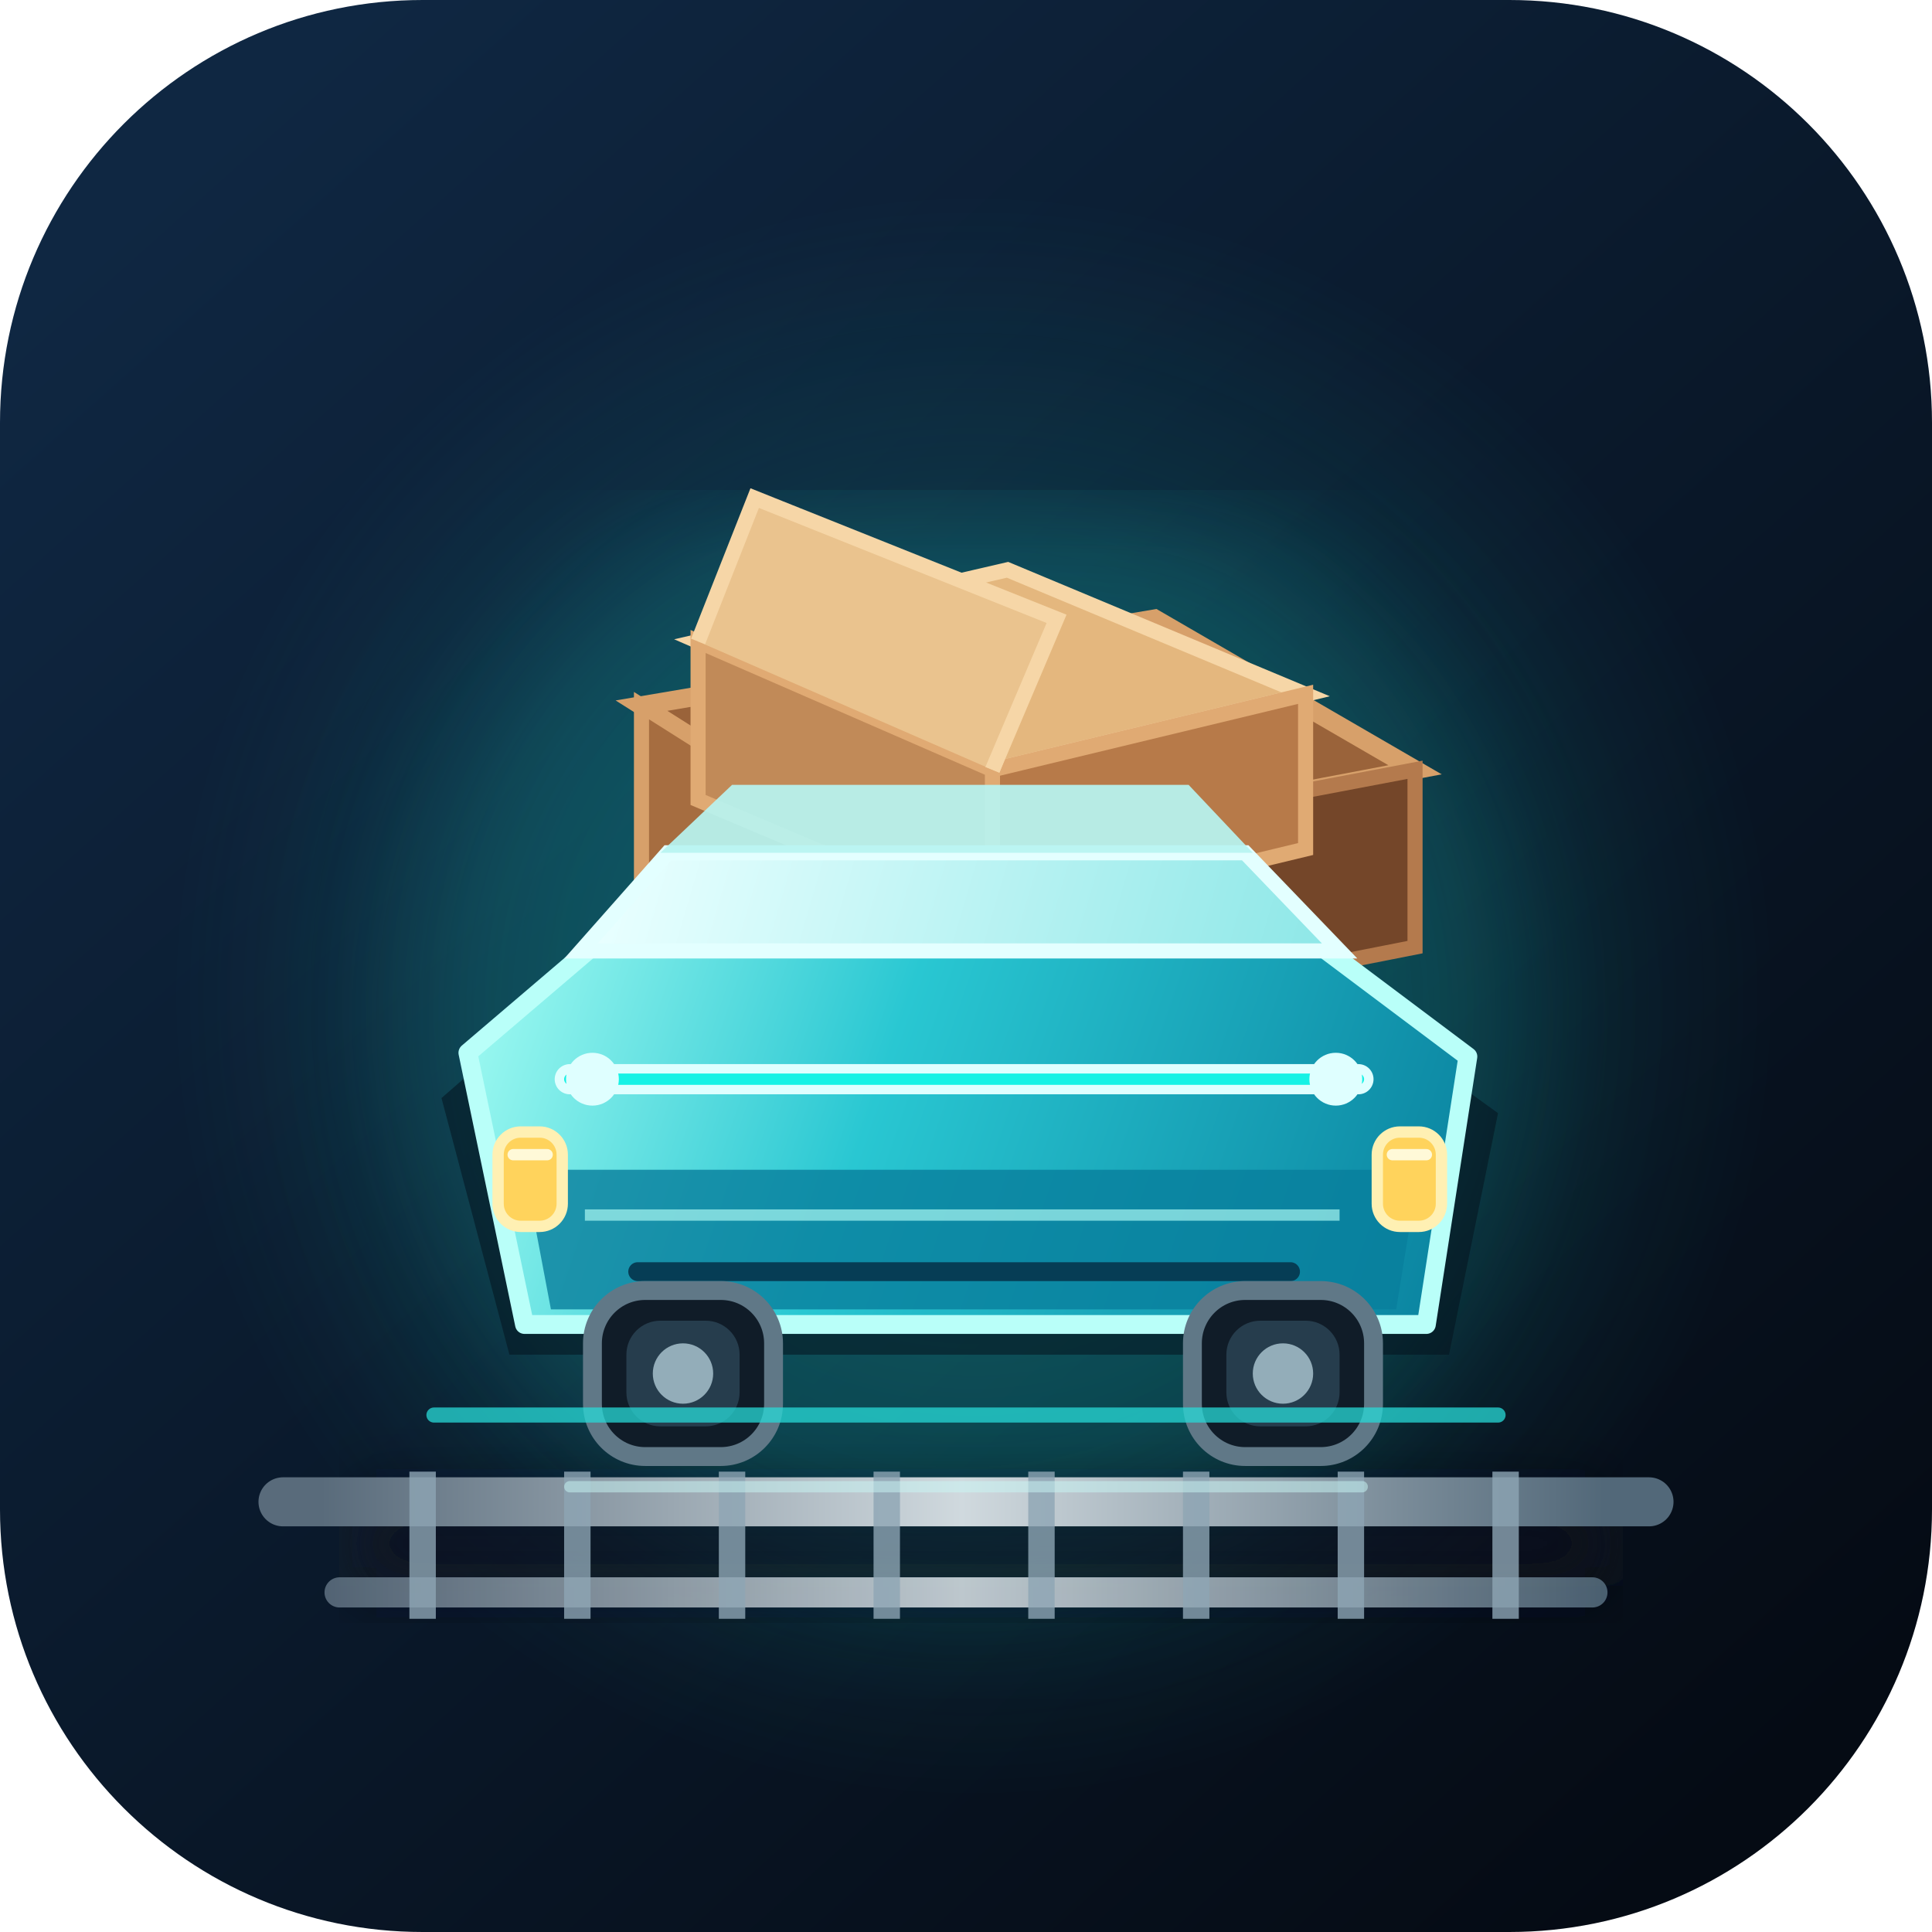
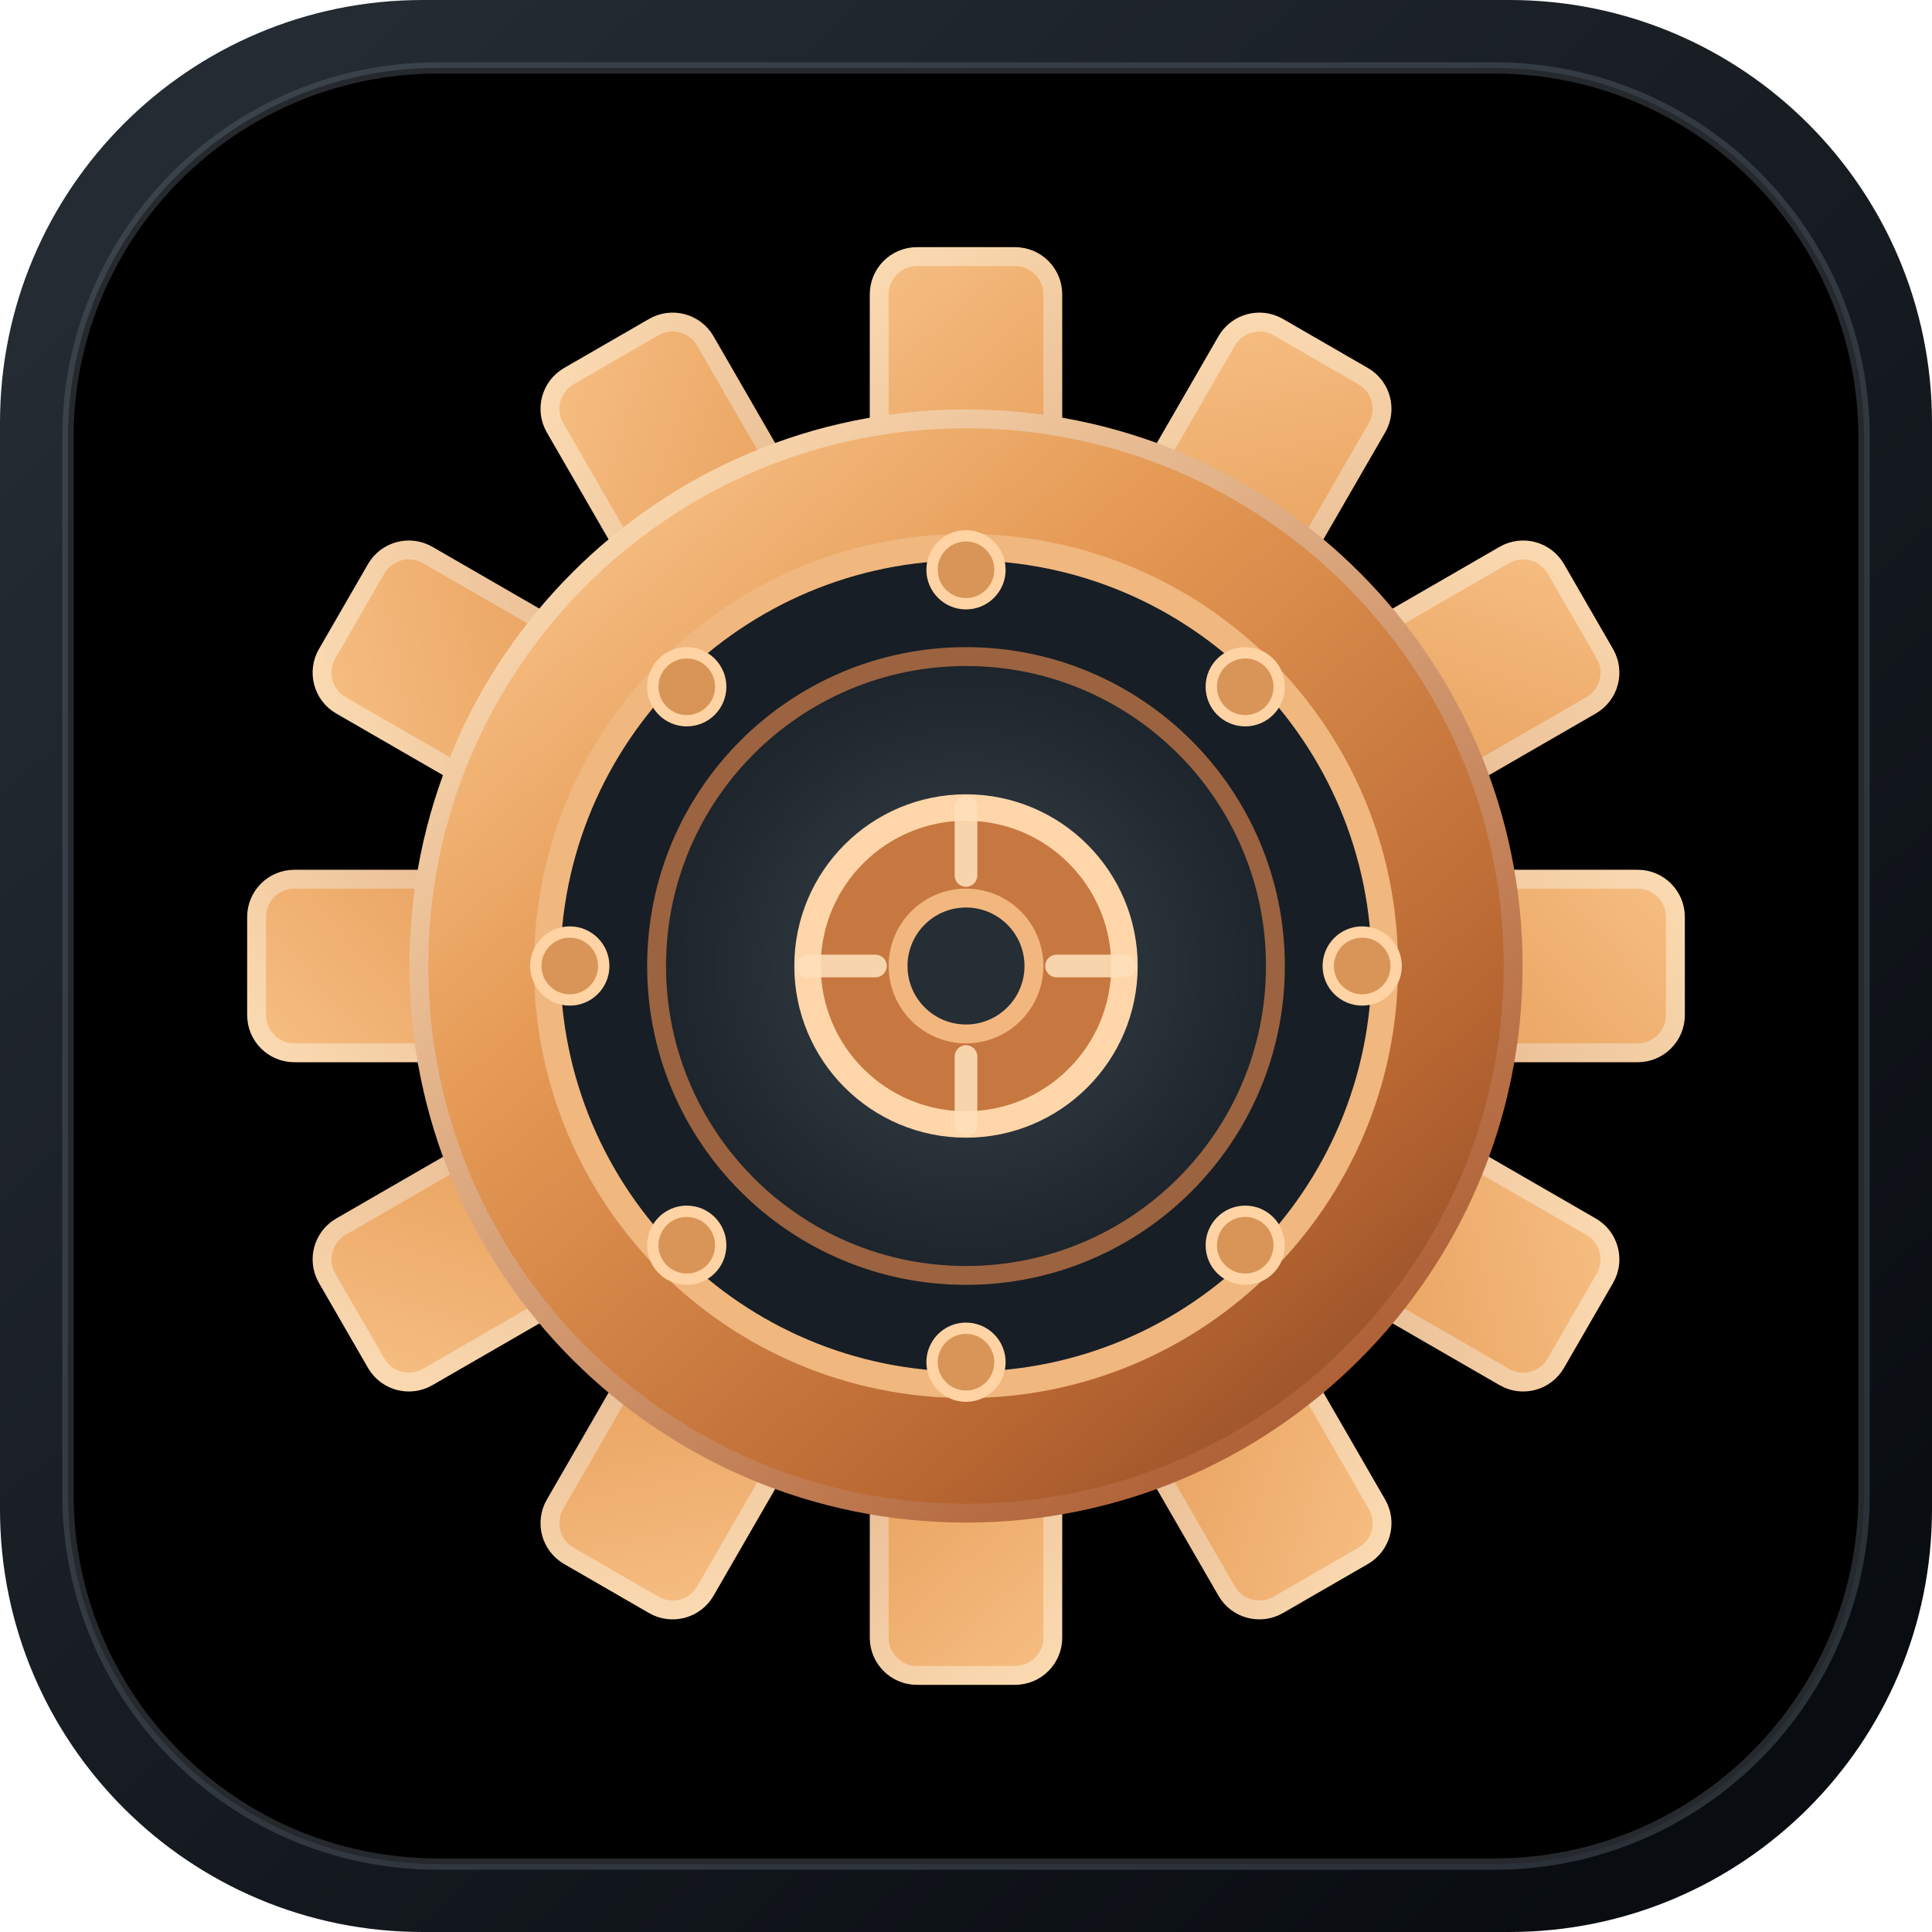
- <svg xmlns="http://www.w3.org/2000/svg" width="512" height="512" viewBox="0 0 512 512" fill="none">
+ <svg xmlns="http://www.w3.org/2000/svg" width="512" height="512" viewBox="0 0 512 512">
  <defs>
-     <linearGradient id="bg" x1="58" y1="34" x2="458" y2="480" gradientUnits="userSpaceOnUse">
-       <stop stop-color="#0F2742" />
-       <stop offset="1" stop-color="#050B14" />
+     <linearGradient id="bg" x1="56" y1="40" x2="456" y2="472" gradientUnits="userSpaceOnUse">
+       <stop stop-color="#242B32" />
+       <stop offset="1" stop-color="#090D12" />
    </linearGradient>
-     <radialGradient id="glow" cx="0" cy="0" r="1" gradientTransform="matrix(0 214 -214 0 258 264)" gradientUnits="userSpaceOnUse">
-       <stop stop-color="#19D5D0" stop-opacity=".28" />
-       <stop offset="1" stop-color="#19D5D0" stop-opacity="0" />
+     <linearGradient id="copper" x1="120" y1="105" x2="395" y2="415" gradientUnits="userSpaceOnUse">
+       <stop stop-color="#FFD19A" />
+       <stop offset=".34" stop-color="#E59A55" />
+       <stop offset=".72" stop-color="#B96732" />
+       <stop offset="1" stop-color="#7D3F22" />
+     </linearGradient>
+     <linearGradient id="edge" x1="150" y1="115" x2="365" y2="390" gradientUnits="userSpaceOnUse">
+       <stop stop-color="#FFE0B7" />
+       <stop offset="1" stop-color="#A9572D" />
+     </linearGradient>
+     <radialGradient id="hub" cx="0" cy="0" r="1" gradientTransform="matrix(0 118 -118 0 256 256)" gradientUnits="userSpaceOnUse">
+       <stop stop-color="#39434C" />
+       <stop offset="1" stop-color="#11171D" />
    </radialGradient>
-     <linearGradient id="body" x1="128" y1="265" x2="394" y2="356" gradientUnits="userSpaceOnUse">
-       <stop stop-color="#9AF8F0" />
-       <stop offset=".38" stop-color="#29C7D2" />
-       <stop offset="1" stop-color="#087E9C" />
-     </linearGradient>
-     <linearGradient id="top" x1="167" y1="222" x2="347" y2="275" gradientUnits="userSpaceOnUse">
-       <stop stop-color="#E8FFFF" />
-       <stop offset="1" stop-color="#8DE7E7" />
-     </linearGradient>
-     <linearGradient id="rail" x1="85" y1="410" x2="425" y2="410" gradientUnits="userSpaceOnUse">
-       <stop stop-color="#596B7B" />
-       <stop offset=".5" stop-color="#D0D9DE" />
-       <stop offset="1" stop-color="#526879" />
-     </linearGradient>
-     <filter id="blur" x="70" y="130" width="372" height="320" filterUnits="userSpaceOnUse">
-       <feGaussianBlur stdDeviation="18" />
-     </filter>
-     <filter id="shadow" x="90" y="190" width="340" height="240" filterUnits="userSpaceOnUse">
-       <feGaussianBlur stdDeviation="10" />
+     <filter id="shadow" x="58" y="58" width="396" height="396" color-interpolation-filters="sRGB" filterUnits="userSpaceOnUse">
+       <feGaussianBlur stdDeviation="13" />
    </filter>
  </defs>
  <rect width="512" height="512" rx="112" fill="url(#bg)" />
-   <rect width="512" height="512" rx="112" fill="url(#glow)" />
-   <circle cx="255" cy="270" r="150" fill="#12D8D1" opacity=".16" filter="url(#blur)" />
-   <path d="M88 409H424" stroke="#07111C" stroke-width="22" stroke-linecap="round" opacity=".7" filter="url(#shadow)" />
-   <path d="M75 398H437" stroke="url(#rail)" stroke-width="13" stroke-linecap="round" />
-   <path d="M90 422H422" stroke="url(#rail)" stroke-width="8" stroke-linecap="round" opacity=".9" />
-   <g stroke="#8DA5B4" stroke-width="7" opacity=".8">
-     <path d="M112 390v39M153 390v39M194 390v39M235 390v39M276 390v39M317 390v39M358 390v39M399 390v39" />
+   <rect x="18" y="18" width="476" height="476" rx="98" stroke="#59636C" stroke-opacity=".42" stroke-width="3" />
+   <circle cx="256" cy="272" r="176" fill="#000" opacity=".38" filter="url(#shadow)" />
+   <g fill="url(#copper)" stroke="url(#edge)" stroke-width="5" stroke-linejoin="round">
+     <rect x="233" y="68" width="46" height="104" rx="10" />
+     <rect x="233" y="68" width="46" height="104" rx="10" transform="rotate(30 256 256)" />
+     <rect x="233" y="68" width="46" height="104" rx="10" transform="rotate(60 256 256)" />
+     <rect x="233" y="68" width="46" height="104" rx="10" transform="rotate(90 256 256)" />
+     <rect x="233" y="68" width="46" height="104" rx="10" transform="rotate(120 256 256)" />
+     <rect x="233" y="68" width="46" height="104" rx="10" transform="rotate(150 256 256)" />
+     <rect x="233" y="68" width="46" height="104" rx="10" transform="rotate(180 256 256)" />
+     <rect x="233" y="68" width="46" height="104" rx="10" transform="rotate(210 256 256)" />
+     <rect x="233" y="68" width="46" height="104" rx="10" transform="rotate(240 256 256)" />
+     <rect x="233" y="68" width="46" height="104" rx="10" transform="rotate(270 256 256)" />
+     <rect x="233" y="68" width="46" height="104" rx="10" transform="rotate(300 256 256)" />
+     <rect x="233" y="68" width="46" height="104" rx="10" transform="rotate(330 256 256)" />
+     <circle cx="256" cy="256" r="145" />
  </g>
-   <path d="M170 187 306 164 375 204 238 230 170 187Z" fill="#9A633A" stroke="#D7A06A" stroke-width="5" />
-   <path d="M238 230 375 204V251L238 278V230Z" fill="#744629" stroke="#B47A4D" stroke-width="4" />
-   <path d="M170 187V234L238 278V230L170 187Z" fill="#A66D40" stroke="#D7A06A" stroke-width="4" />
-   <path d="M185 170 267 151 346 184 263 204 185 170Z" fill="#E4B77E" stroke="#F6D6A7" stroke-width="4" />
-   <path d="M263 204V245L346 225V184L263 204Z" fill="#B77A49" stroke="#E0AA73" stroke-width="4" />
-   <path d="M185 170V212L263 245V204L185 170Z" fill="#C18A58" stroke="#E0AA73" stroke-width="4" />
-   <path d="M263 204 278 166" stroke="#F8E1BB" stroke-width="4" opacity=".9" />
-   <path d="M185 170 200 132 280 164 263 204" fill="#EAC38E" stroke="#F6D6A7" stroke-width="4" />
-   <path d="M117 291 148 264 354 264 397 295 384 359 135 359 117 291Z" fill="#03121D" opacity=".55" />
-   <path d="M124 279 158 250 349 250 389 280 378 351 139 351 124 279Z" fill="url(#body)" stroke="#B9FFF9" stroke-width="5" stroke-linejoin="round" />
-   <path d="M154 252 177 226H330L355 252H154Z" fill="url(#top)" stroke="#E3FFFF" stroke-width="4" />
-   <path d="M175 226 194 208H315L332 226H175Z" fill="#B7F4F1" opacity=".92" />
-   <path d="M151 286H360" stroke="#DFFFFF" stroke-width="8" stroke-linecap="round" />
-   <path d="M151 286H360" stroke="#16F2E5" stroke-width="3" stroke-linecap="round" />
-   <circle cx="157" cy="286" r="7" fill="#DFFFFF" />
-   <circle cx="354" cy="286" r="7" fill="#DFFFFF" />
-   <path d="M139 310H376L370 347H146L139 310Z" fill="#087E9C" opacity=".8" />
-   <path d="M155 322H355" stroke="#B4FFF7" stroke-opacity=".65" stroke-width="3" />
-   <path d="M169 337H342" stroke="#063D55" stroke-width="5" stroke-linecap="round" />
-   <rect x="132" y="300" width="17" height="25" rx="6" fill="#FFD35C" stroke="#FFF0B3" stroke-width="3" />
-   <rect x="365" y="300" width="17" height="25" rx="6" fill="#FFD35C" stroke="#FFF0B3" stroke-width="3" />
-   <path d="M136 306h9M369 306h9" stroke="#FFF9D8" stroke-width="3" stroke-linecap="round" />
-   <g>
-     <rect x="157" y="342" width="48" height="44" rx="14" fill="#101C28" stroke="#607887" stroke-width="5" />
-     <rect x="166" y="350" width="30" height="28" rx="9" fill="#263D4D" />
-     <circle cx="181" cy="364" r="8" fill="#93ADB9" />
-     <rect x="316" y="342" width="48" height="44" rx="14" fill="#101C28" stroke="#607887" stroke-width="5" />
-     <rect x="325" y="350" width="30" height="28" rx="9" fill="#263D4D" />
-     <circle cx="340" cy="364" r="8" fill="#93ADB9" />
+   <circle cx="256" cy="256" r="111" fill="#171E25" stroke="#F0B77F" stroke-width="7" />
+   <circle cx="256" cy="256" r="82" fill="url(#hub)" stroke="#9B633F" stroke-width="5" />
+   <g fill="#D99558" stroke="#FFD3A3" stroke-width="3">
+     <circle cx="256" cy="151" r="9" />
+     <circle cx="330" cy="182" r="9" />
+     <circle cx="361" cy="256" r="9" />
+     <circle cx="330" cy="330" r="9" />
+     <circle cx="256" cy="361" r="9" />
+     <circle cx="182" cy="330" r="9" />
+     <circle cx="151" cy="256" r="9" />
+     <circle cx="182" cy="182" r="9" />
  </g>
-   <path d="M115 375H397" stroke="#27DAD7" stroke-width="4" stroke-linecap="round" opacity=".75" />
-   <path d="M151 394H361" stroke="#C9F8F5" stroke-width="3" stroke-linecap="round" opacity=".5" />
+   <circle cx="256" cy="256" r="42" fill="#C77840" stroke="#FFD6AA" stroke-width="7" />
+   <circle cx="256" cy="256" r="18" fill="#252D35" stroke="#F2B77F" stroke-width="5" />
+   <path d="M256 214V232M256 280V298M214 256H232M280 256H298" stroke="#FFE0BB" stroke-width="6" stroke-linecap="round" opacity=".88" />
</svg>
